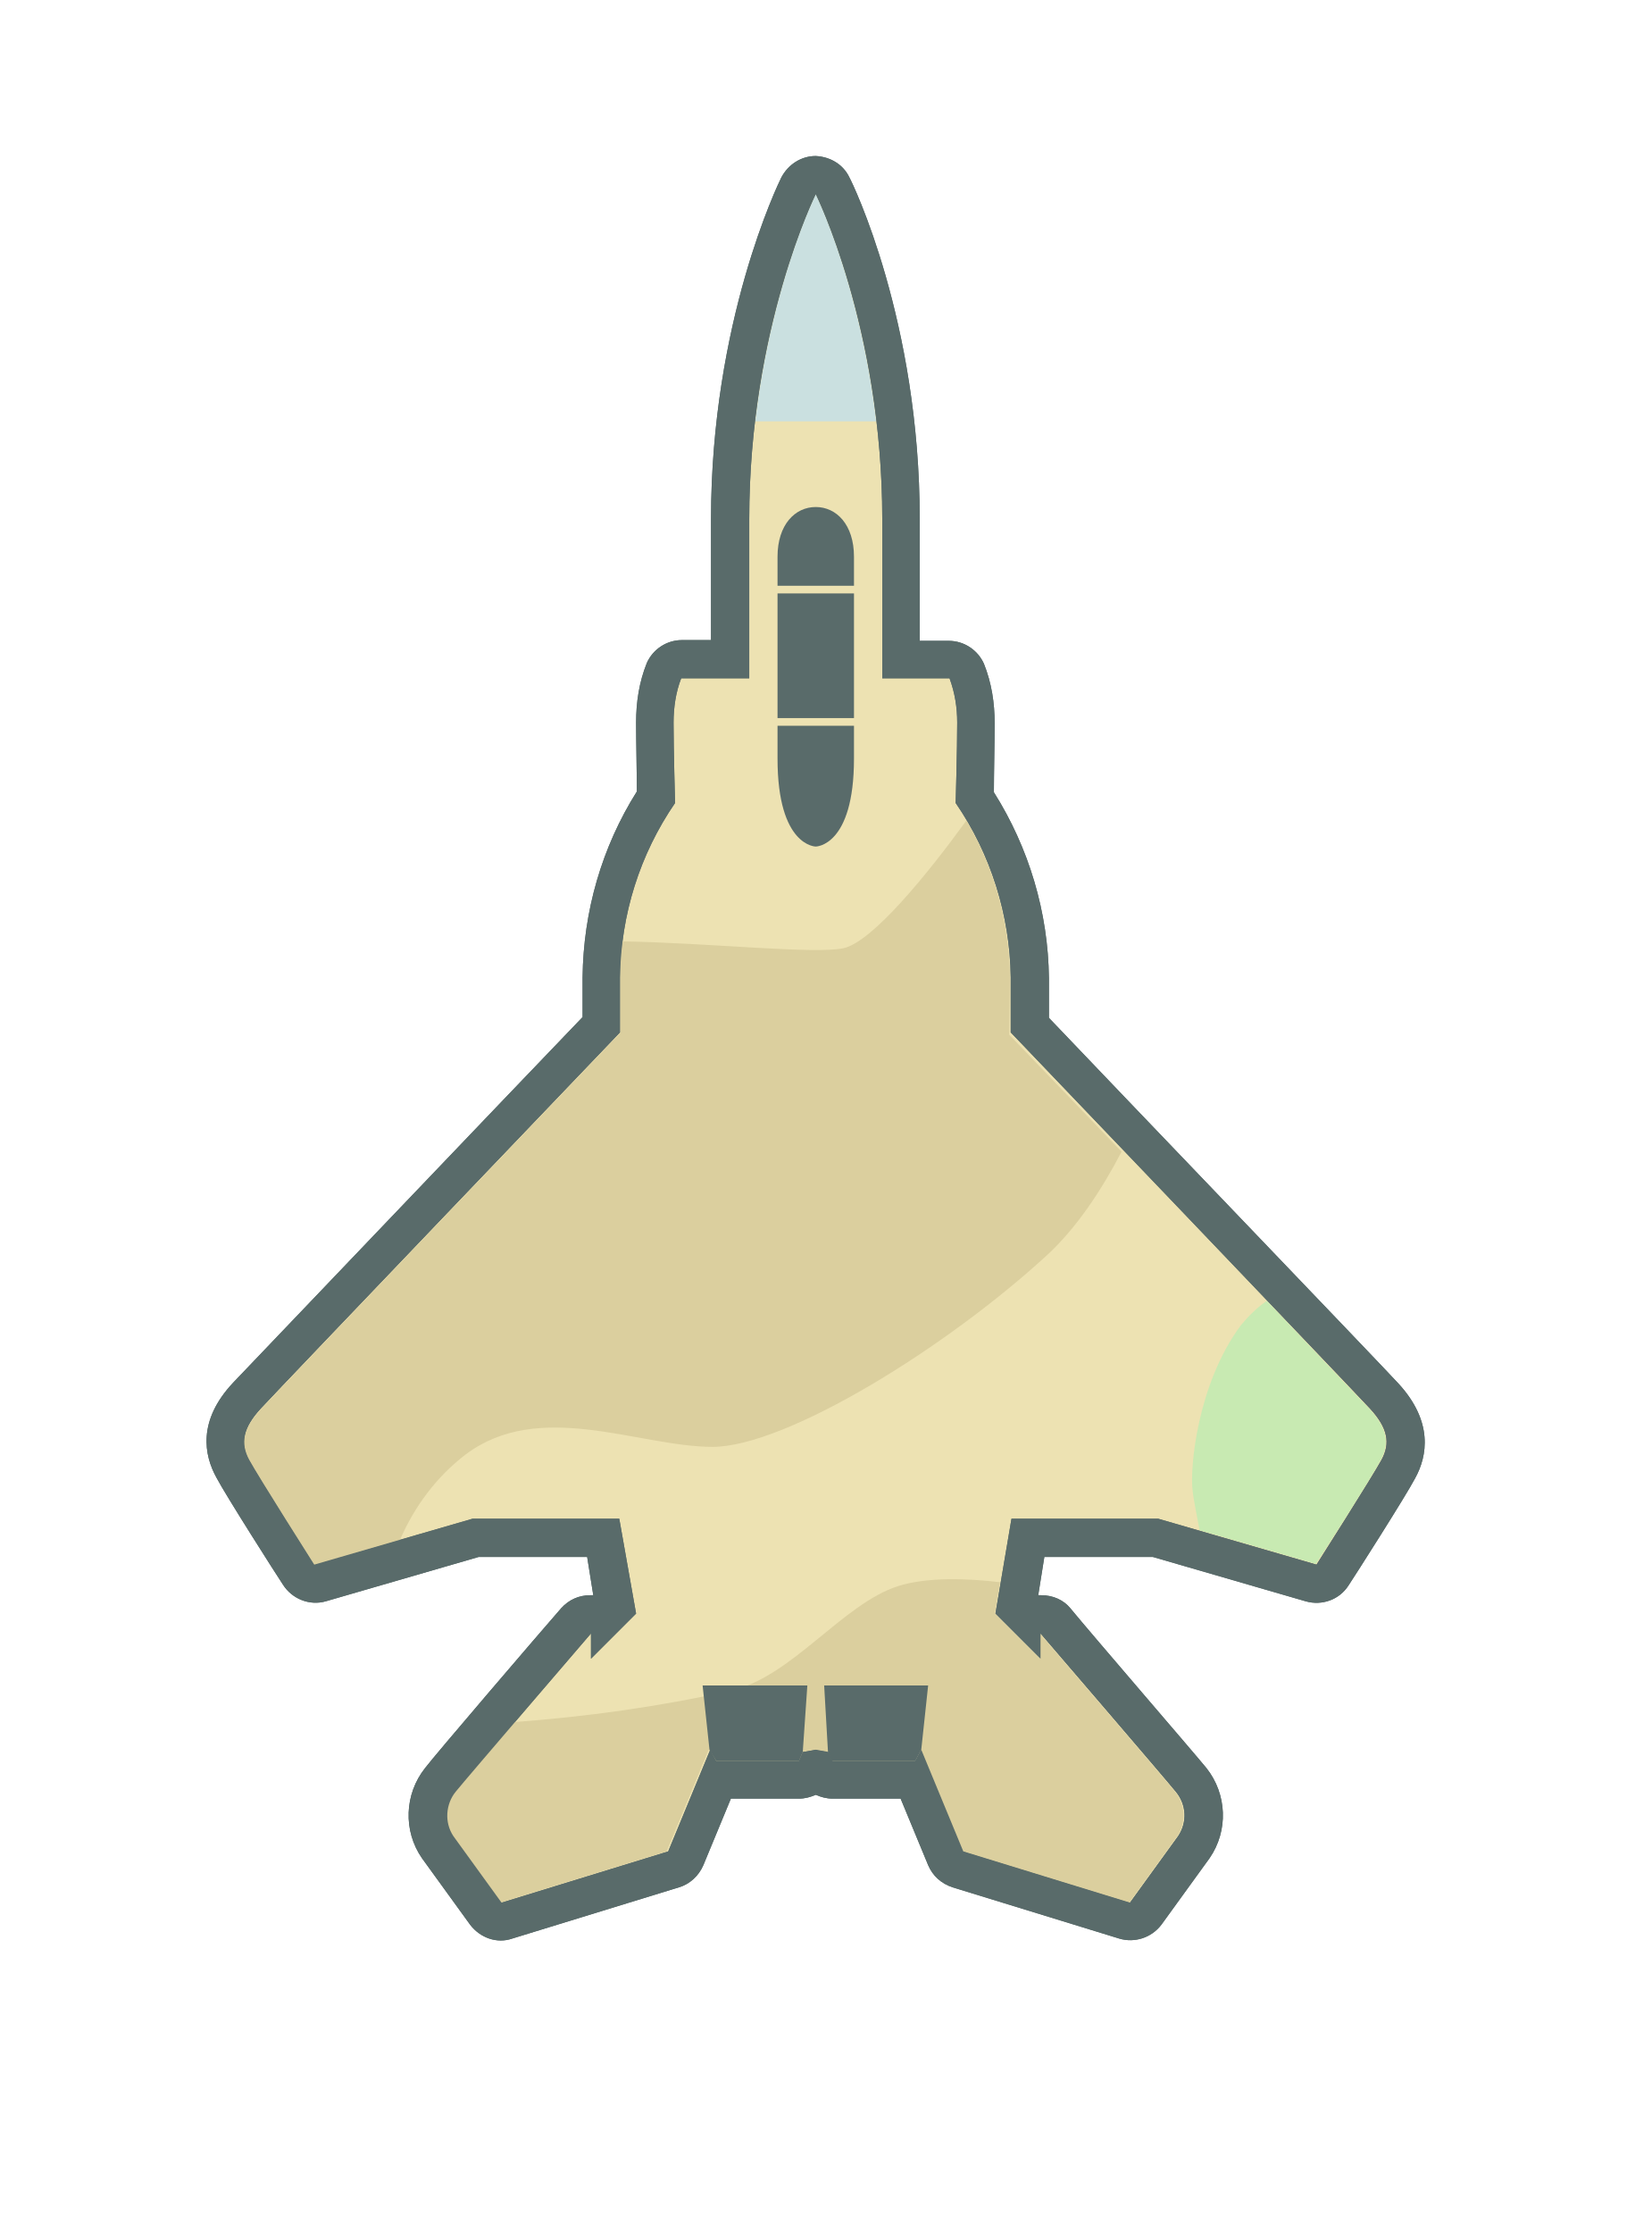
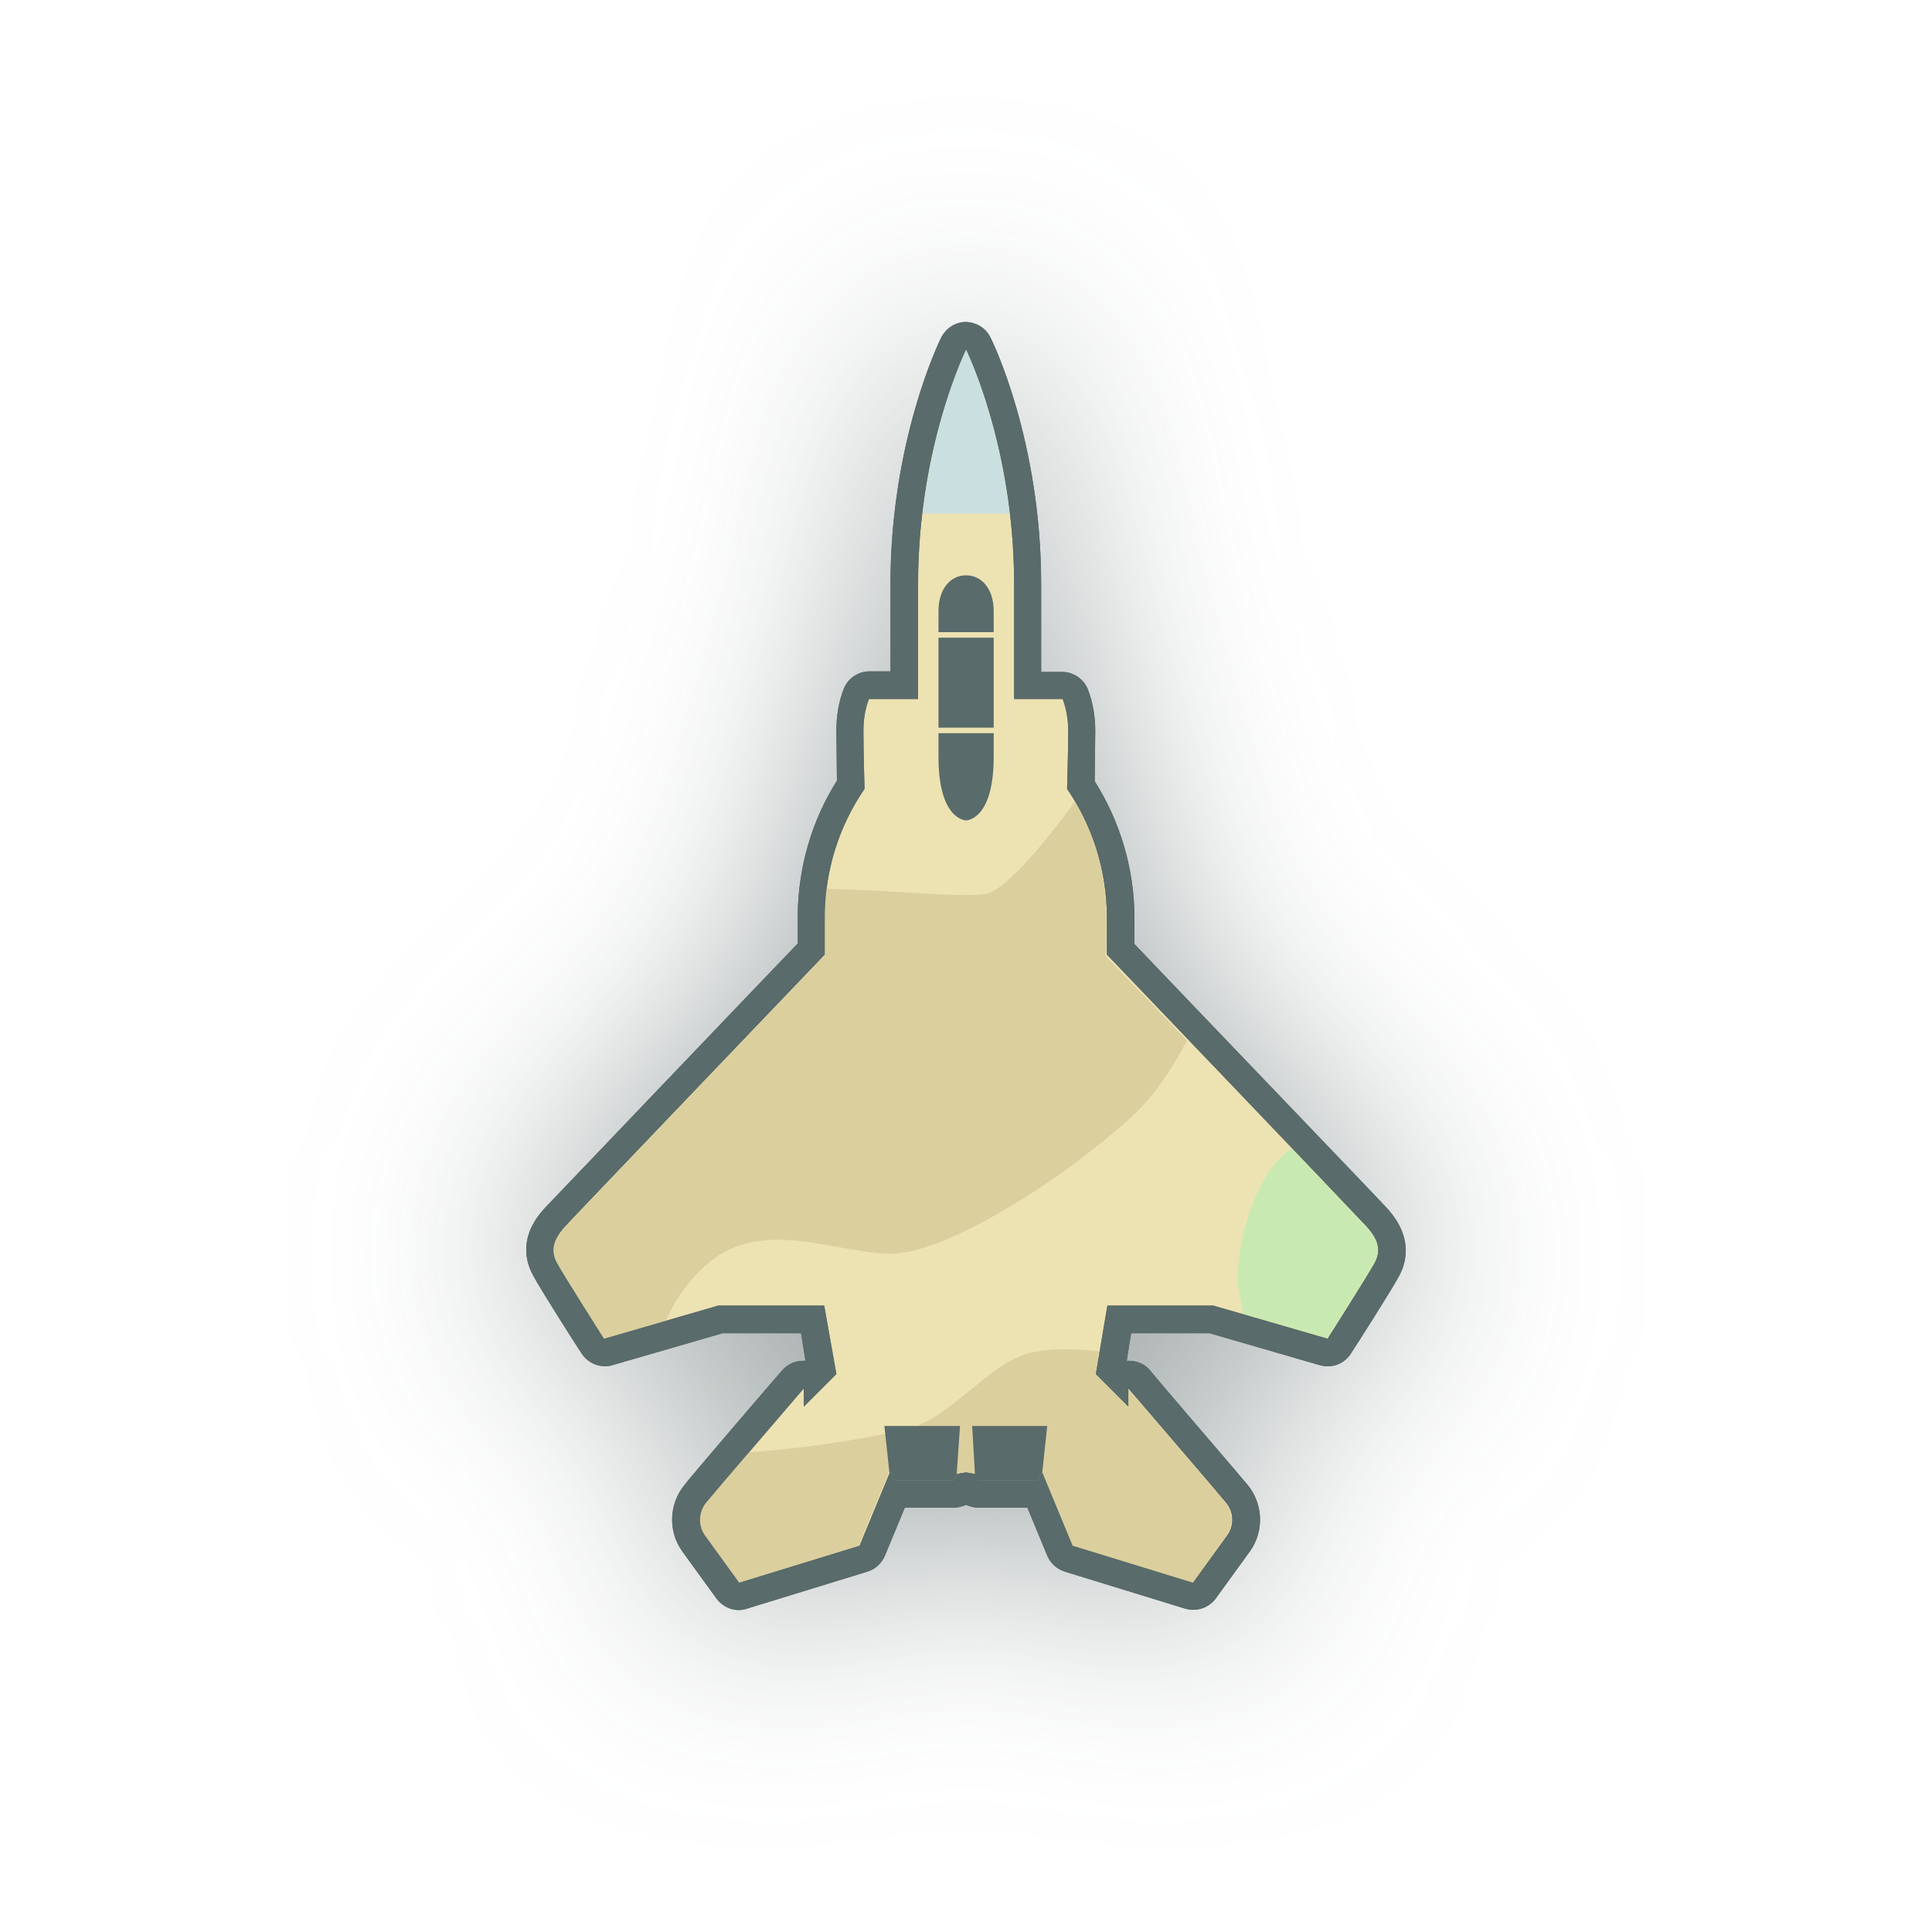
- <svg xmlns="http://www.w3.org/2000/svg" version="1.1" id="Layer_1" x="0px" y="0px" viewBox="0 0 216 292" style="enable-background:new 0 0 216 292;" xml:space="preserve">
-   <style type="text/css">
+ <svg xmlns="http://www.w3.org/2000/svg" version="1.1" id="Layer_1" x="0px" y="0px" viewBox="0 0 350 350" xml:space="preserve" width="350" height="350">
+   <defs id="defs35">
+     <filter style="color-interpolation-filters:sRGB" id="filter4213" x="-0.296" width="1.591" y="-0.202" height="1.404">
+       <feGaussianBlur stdDeviation="19.635" id="feGaussianBlur4215" />
+     </filter>
+   </defs>
+   <style type="text/css" id="style3">
	.st0{fill:#EDE2B2;}
	.st1{fill:#596B6A;}
	.st2{fill:#DBCF9E;}
	.st3{fill:#C8EAB2;}
	.st4{fill:#CAE0E0;}
</style>
-   <g id="Layer_2">
+   <g id="g4165" style="opacity:0.5;fill:#455453;fill-opacity:1;filter:url(#filter4213)" transform="translate(68.31642,37.92339)">
+     <g id="g4167" style="fill:#455453;fill-opacity:1">
+       <path id="path4169" d="m 147.8,251.3 c -0.2,0 -0.5,0 -0.7,-0.1 l -21.8,-6.7 c -0.7,-0.2 -1.3,-0.7 -1.6,-1.4 l -4.2,-10.3 -10.6,0 c -0.9,0 -1.7,-0.5 -2.2,-1.2 -0.4,0.8 -1.3,1.3 -2.2,1.2 l -10.6,0 -4.2,10.3 c -0.3,0.7 -0.9,1.2 -1.6,1.4 l -21.8,6.7 c -1,0.3 -2.1,-0.1 -2.8,-0.9 l -6.3,-8.7 c -1.8,-2.7 -1.7,-6.3 0.4,-8.8 1.2,-1.5 16,-18.8 17.8,-20.8 0.9,-1 2.5,-1.2 3.5,-0.3 0,0 0,0 0,0 l 1.6,-1.6 -1.5,-9.1 -16.8,0 -20.4,6 c -1.1,0.3 -2.2,-0.1 -2.8,-1.1 -0.3,-0.5 -7.4,-11.6 -8.6,-13.8 -1.7,-3.2 -1.1,-6.4 1.9,-9.6 2.2,-2.3 40.5,-42.3 46.3,-48.5 l 0,-6.2 c 0.1,-8.4 2.6,-16.6 7.1,-23.6 0,-2 -0.2,-6.9 -0.2,-9.7 0,-2.3 0.4,-4.6 1.2,-6.8 0.4,-0.9 1.3,-1.5 2.3,-1.5 l 6.3,0 0,-18.3 c 0,-25.3 8.6,-42.9 8.9,-43.6 0.6,-1.2 2.1,-1.7 3.4,-1.1 0.5,0.2 0.9,0.6 1.1,1.1 0.4,0.7 8.9,18.3 8.9,43.6 l 0,18.3 6.3,0 c 1,0 1.9,0.6 2.3,1.5 0.8,2.2 1.2,4.5 1.2,6.8 0,2.8 -0.1,7.8 -0.2,9.7 4.6,7 7.1,15.2 7.1,23.6 l 0,6.2 c 5.9,6.1 44.1,46.1 46.3,48.5 3,3.2 3.6,6.3 1.9,9.6 -1.2,2.2 -8.3,13.4 -8.6,13.8 -0.6,0.9 -1.7,1.4 -2.8,1.1 l -20.3,-5.9 -16.7,0 -1.5,9.1 1.6,1.6 c 1,-0.9 2.6,-0.8 3.5,0.2 0,0 0,0 0,0 1.7,2 16.6,19.3 17.8,20.8 2,2.6 2.2,6.1 0.4,8.8 l -6.3,8.7 c -0.2,0.6 -1,1 -1.8,1 z" class="st0" style="fill:#455453;fill-opacity:1" />
+       <path id="path4171" d="m 106.7,25.4 c 0,0 8.7,17.5 8.7,42.5 l 0,20.8 8.8,0 c 0.7,1.9 1,3.8 1,5.8 0,3.5 -0.2,10.5 -0.2,10.5 4.6,6.7 7.1,14.7 7.2,22.8 l 0,7.2 c 0,0 44.7,46.7 47,49.2 2.3,2.5 2.7,4.5 1.5,6.7 -1.2,2.2 -8.5,13.7 -8.5,13.7 l -20.7,-6 -19.2,0 -2.1,12.4 5.9,5.9 0,-3.3 c 0,0 16.5,19.2 17.7,20.7 1.4,1.7 1.5,4 0.3,5.8 l -6.3,8.7 -21.8,-6.7 -5.5,-13.3 -0.8,1.5 -10.8,0 -0.5,-1.2 -1.7,-0.3 -1.7,0.3 -0.5,1.2 -10.8,0 -0.8,-1.5 -5.5,13.3 -21.8,6.7 -6.3,-8.7 c -1.2,-1.8 -1,-4.2 0.3,-5.8 1.2,-1.5 17.7,-20.7 17.7,-20.7 l 0,3.3 5.9,-5.9 -2.2,-12.4 -19.2,0 -20.7,6 c 0,0 -7.3,-11.5 -8.5,-13.7 -1.2,-2.2 -0.8,-4.2 1.5,-6.7 2.3,-2.5 47,-49.2 47,-49.2 l 0,-7.2 c 0.1,-8.2 2.6,-16.1 7.2,-22.8 0,0 -0.2,-7 -0.2,-10.5 0,-2 0.3,-4 1,-5.8 l 8.9,0 0,-20.8 c 0,-25 8.7,-42.5 8.7,-42.5 m 0,-5 c -1.9,0 -3.6,1.1 -4.5,2.8 C 101.8,24 93,42.1 93,67.9 l 0,15.8 -3.8,0 c -2,0 -3.8,1.2 -4.6,3 -1,2.5 -1.4,5.1 -1.4,7.8 0,2.5 0.1,6.7 0.1,9 -4.6,7.3 -7,15.7 -7.1,24.3 l 0,5.2 c -7.7,8 -43.5,45.5 -45.7,47.8 -4.7,5 -3.8,9.5 -2.2,12.4 1.2,2.3 7.9,12.8 8.7,14 1.2,1.9 3.5,2.8 5.6,2.2 l 20,-5.8 14.2,0 0.8,5 -0.4,0 c -1.5,0 -2.8,0.6 -3.8,1.7 -2.8,3.2 -16.6,19.3 -17.8,20.9 -2.7,3.4 -2.9,8.2 -0.4,11.8 l 6.3,8.7 c 1.3,1.7 3.5,2.5 5.5,1.8 l 21.8,-6.7 c 1.4,-0.4 2.6,-1.5 3.2,-2.9 l 3.6,-8.7 8.9,0 c 0.8,0 1.5,-0.2 2.2,-0.5 0.7,0.3 1.4,0.5 2.2,0.5 l 8.9,0 3.6,8.7 c 0.6,1.4 1.7,2.4 3.2,2.9 l 21.8,6.7 c 2,0.6 4.2,-0.1 5.5,-1.8 l 6.3,-8.7 c 2.5,-3.6 2.3,-8.4 -0.4,-11.8 -1.2,-1.5 -15.1,-17.6 -17.8,-20.9 -0.9,-1.1 -2.3,-1.7 -3.8,-1.7 l -0.4,0 0.8,-5 14.2,0 20,5.8 c 2.1,0.6 4.4,-0.2 5.6,-2.1 0.8,-1.2 7.5,-11.7 8.7,-14 1.6,-2.9 2.4,-7.4 -2.2,-12.4 -2.1,-2.3 -38,-39.7 -45.7,-47.8 l 0,-5.2 c -0.1,-8.6 -2.6,-17 -7.2,-24.3 0,-2.3 0.1,-6.5 0.1,-9 0,-2.7 -0.4,-5.3 -1.4,-7.8 -0.8,-1.8 -2.6,-3 -4.6,-3 l -3.8,0 0,-15.9 c 0,-25.9 -8.8,-44 -9.2,-44.7 -0.8,-1.7 -2.5,-2.7 -4.4,-2.8 z" class="st1" style="fill:#455453;fill-opacity:1" />
+       <path id="path4173" d="m 132.1,127.9 c -0.1,-7.2 -2,-14.3 -5.7,-20.6 -5,6.9 -12.3,15.9 -16.1,16.7 -3.8,0.8 -17.4,-0.7 -28.9,-0.9 -0.2,1.6 -0.3,3.2 -0.3,4.8 l 0,7.2 c 0,0 -44.7,46.7 -47,49.2 -2.3,2.5 -2.7,4.5 -1.5,6.7 1.2,2.2 8.5,13.7 8.5,13.7 l 11.2,-3.3 c 1.9,-4.4 4.8,-8.3 8.6,-11.2 9.7,-7.3 22.7,-1 32.3,-1 9.6,0 30.7,-13 44,-25.3 3.6,-3.4 6.8,-8.1 9.5,-13.3 l -14.7,-15.3 0.1,-7.4 z" class="st2" style="fill:#455453;fill-opacity:1" />
+       <path id="path4175" d="m 180.6,190.9 c 1.2,-2.2 0.8,-4.2 -1.5,-6.7 -0.8,-0.8 -6.4,-6.7 -13.4,-14.1 -1.3,0.9 -2.4,2 -3.4,3.2 -5.7,7.7 -6.7,18.7 -6.3,21.7 0.1,1 0.5,2.9 0.9,5.1 l 15.2,4.4 c 0,0.1 7.4,-11.4 8.5,-13.6 z" class="st3" style="fill:#455453;fill-opacity:1" />
+       <path id="path4177" d="m 108.8,230.3 10.8,0 0.8,-1.5 5.5,13.3 21.8,6.7 6.3,-8.7 c 1.2,-1.8 1,-4.2 -0.3,-5.8 -1.2,-1.5 -17.7,-20.7 -17.7,-20.7 l 0,3.3 -5.9,-5.9 0.7,-4.1 c -4.2,-0.5 -9.5,-0.7 -13.3,0.5 -7.3,2.3 -14,12 -22,13.7 -9.4,2.1 -18.9,3.4 -28.4,4.1 -3.7,4.4 -7.2,8.4 -7.7,9.1 -1.4,1.7 -1.5,4 -0.3,5.8 l 6.3,8.7 21.8,-6.7 5.5,-13.3 0.8,1.5 10.8,0 0.5,-1.2 1.7,-0.3 1.7,0.3 0.6,1.2 z" class="st2" style="fill:#455453;fill-opacity:1" />
+       <polygon id="polygon4179" points="92.8,228.8 91.9,220.4 105.6,220.4 105,229.1 104.5,230.3 93.7,230.3 " class="st1" style="fill:#455453;fill-opacity:1" />
+       <polygon id="polygon4181" points="120.5,228.8 121.4,220.4 107.8,220.4 108.3,229.1 108.8,230.3 119.7,230.3 " class="st1" style="fill:#455453;fill-opacity:1" />
+       <path id="path4183" d="m 111.7,76.6 0,-3.8 c 0,-4.2 -2.3,-6.5 -5,-6.5 -2.7,0 -5,2.3 -5,6.5 l 0,3.8 10,0 z" class="st1" style="fill:#455453;fill-opacity:1" />
+       <path id="path4185" d="m 101.7,94.9 0,4.3 c 0,11.5 5,11.5 5,11.5 0,0 5,0 5,-11.5 l 0,-4.3 -10,0 z" class="st1" style="fill:#455453;fill-opacity:1" />
+       <path id="path4187" d="m 111.7,93.9 0,-16.3 -10,0 0,16.3 10,0 z" class="st1" style="fill:#455453;fill-opacity:1" />
+       <path id="path4189" d="m 114.6,55.1 c -2.1,-17.9 -7.9,-29.7 -7.9,-29.7 0,0 -5.8,11.7 -7.9,29.7 l 15.8,0 z" class="st4" style="fill:#455453;fill-opacity:1" />
+       <path id="path4191" d="m 106.7,25.4 c 0,0 8.7,17.5 8.7,42.5 l 0,20.8 8.8,0 c 0.7,1.9 1,3.8 1,5.8 0,3.5 -0.2,10.5 -0.2,10.5 4.6,6.7 7.1,14.7 7.2,22.8 l 0,7.2 c 0,0 44.7,46.7 47,49.2 2.3,2.5 2.7,4.5 1.5,6.7 -1.2,2.2 -8.5,13.7 -8.5,13.7 l -20.7,-6 -19.2,0 -2.1,12.4 5.9,5.9 0,-3.3 c 0,0 16.5,19.2 17.7,20.7 1.4,1.7 1.5,4 0.3,5.8 l -6.3,8.7 -21.8,-6.7 -5.5,-13.3 -0.8,1.5 -10.8,0 -0.5,-1.2 -1.7,-0.3 -1.7,0.3 -0.5,1.2 -10.8,0 -0.8,-1.5 -5.5,13.3 -21.8,6.7 -6.3,-8.7 c -1.2,-1.8 -1,-4.2 0.3,-5.8 1.2,-1.5 17.7,-20.7 17.7,-20.7 l 0,3.3 5.9,-5.9 -2.2,-12.4 -19.2,0 -20.7,6 c 0,0 -7.3,-11.5 -8.5,-13.7 -1.2,-2.2 -0.8,-4.2 1.5,-6.7 2.3,-2.5 47,-49.2 47,-49.2 l 0,-7.2 c 0.1,-8.2 2.6,-16.1 7.2,-22.8 0,0 -0.2,-7 -0.2,-10.5 0,-2 0.3,-4 1,-5.8 l 8.9,0 0,-20.8 c 0,-25 8.7,-42.5 8.7,-42.5 m 0,-5 c -1.9,0 -3.6,1.1 -4.5,2.8 C 101.8,24 93,42.1 93,67.9 l 0,15.8 -3.8,0 c -2,0 -3.8,1.2 -4.6,3 -1,2.5 -1.4,5.1 -1.4,7.8 0,2.5 0.1,6.7 0.1,9 -4.6,7.3 -7,15.7 -7.1,24.3 l 0,5.2 c -7.7,8 -43.5,45.5 -45.7,47.8 -4.7,5 -3.8,9.5 -2.2,12.4 1.2,2.3 7.9,12.8 8.7,14 1.2,1.9 3.5,2.8 5.6,2.2 l 20,-5.8 14.2,0 0.8,5 -0.4,0 c -1.5,0 -2.8,0.6 -3.8,1.7 -2.8,3.2 -16.6,19.3 -17.8,20.9 -2.7,3.4 -2.9,8.2 -0.4,11.8 l 6.3,8.7 c 1.3,1.7 3.5,2.5 5.5,1.8 l 21.8,-6.7 c 1.4,-0.4 2.6,-1.5 3.2,-2.9 l 3.6,-8.7 8.9,0 c 0.8,0 1.5,-0.2 2.2,-0.5 0.7,0.3 1.4,0.5 2.2,0.5 l 8.9,0 3.6,8.7 c 0.6,1.4 1.7,2.4 3.2,2.9 l 21.8,6.7 c 2,0.6 4.2,-0.1 5.5,-1.8 l 6.3,-8.7 c 2.5,-3.6 2.3,-8.4 -0.4,-11.8 -1.2,-1.5 -15.1,-17.6 -17.8,-20.9 -0.9,-1.1 -2.3,-1.7 -3.8,-1.7 l -0.4,0 0.8,-5 14.2,0 20,5.8 c 2.1,0.6 4.4,-0.2 5.6,-2.1 0.8,-1.2 7.5,-11.7 8.7,-14 1.6,-2.9 2.4,-7.4 -2.2,-12.4 -2.1,-2.3 -38,-39.7 -45.7,-47.8 l 0,-5.2 c -0.1,-8.6 -2.6,-17 -7.2,-24.3 0,-2.3 0.1,-6.5 0.1,-9 0,-2.7 -0.4,-5.3 -1.4,-7.8 -0.8,-1.8 -2.6,-3 -4.6,-3 l -3.8,0 0,-15.9 c 0,-25.9 -8.8,-44 -9.2,-44.7 -0.8,-1.7 -2.5,-2.7 -4.4,-2.8 z" class="st1" style="fill:#455453;fill-opacity:1" />
+     </g>
+   </g>
+   <g id="Layer_2" transform="translate(68.31642,37.92339)">
    <g id="Layer_24">
-       <path class="st0" d="M147.8,251.3c-0.2,0-0.5,0-0.7-0.1l-21.8-6.7c-0.7-0.2-1.3-0.7-1.6-1.4l-4.2-10.3h-10.6    c-0.9,0-1.7-0.5-2.2-1.2c-0.4,0.8-1.3,1.3-2.2,1.2H93.9l-4.2,10.3c-0.3,0.7-0.9,1.2-1.6,1.4l-21.8,6.7c-1,0.3-2.1-0.1-2.8-0.9    l-6.3-8.7c-1.8-2.7-1.7-6.3,0.4-8.8c1.2-1.5,16-18.8,17.8-20.8c0.9-1,2.5-1.2,3.5-0.3c0,0,0,0,0,0l1.6-1.6l-1.5-9.1H62.2L41.8,207    c-1.1,0.3-2.2-0.1-2.8-1.1c-0.3-0.5-7.4-11.6-8.6-13.8c-1.7-3.2-1.1-6.4,1.9-9.6c2.2-2.3,40.5-42.3,46.3-48.5v-6.2    c0.1-8.4,2.6-16.6,7.1-23.6c0-2-0.2-6.9-0.2-9.7c0-2.3,0.4-4.6,1.2-6.8c0.4-0.9,1.3-1.5,2.3-1.5h6.3V67.9    c0-25.3,8.6-42.9,8.9-43.6c0.6-1.2,2.1-1.7,3.4-1.1c0.5,0.2,0.9,0.6,1.1,1.1c0.4,0.7,8.9,18.3,8.9,43.6v18.3h6.3    c1,0,1.9,0.6,2.3,1.5c0.8,2.2,1.2,4.5,1.2,6.8c0,2.8-0.1,7.8-0.2,9.7c4.6,7,7.1,15.2,7.1,23.6v6.2c5.9,6.1,44.1,46.1,46.3,48.5    c3,3.2,3.6,6.3,1.9,9.6c-1.2,2.2-8.3,13.4-8.6,13.8c-0.6,0.9-1.7,1.4-2.8,1.1l-20.3-5.9h-16.7l-1.5,9.1l1.6,1.6    c1-0.9,2.6-0.8,3.5,0.2c0,0,0,0,0,0c1.7,2,16.6,19.3,17.8,20.8c2,2.6,2.2,6.1,0.4,8.8l-6.3,8.7    C149.4,250.9,148.6,251.3,147.8,251.3z" />
-       <path class="st1" d="M106.7,25.4c0,0,8.7,17.5,8.7,42.5v20.8h8.8c0.7,1.9,1,3.8,1,5.8c0,3.5-0.2,10.5-0.2,10.5    c4.6,6.7,7.1,14.7,7.2,22.8v7.2c0,0,44.7,46.7,47,49.2s2.7,4.5,1.5,6.7s-8.5,13.7-8.5,13.7l-20.7-6h-19.2l-2.1,12.4l5.9,5.9v-3.3    c0,0,16.5,19.2,17.7,20.7c1.4,1.7,1.5,4,0.3,5.8l-6.3,8.7l-21.8-6.7l-5.5-13.3l-0.8,1.5h-10.8l-0.5-1.2l-1.7-0.3l-1.7,0.3    l-0.5,1.2H93.7l-0.8-1.5l-5.5,13.3l-21.8,6.7l-6.3-8.7c-1.2-1.8-1-4.2,0.3-5.8c1.2-1.5,17.7-20.7,17.7-20.7v3.3l5.9-5.9L81,198.6    H61.8l-20.7,6c0,0-7.3-11.5-8.5-13.7c-1.2-2.2-0.8-4.2,1.5-6.7c2.3-2.5,47-49.2,47-49.2v-7.2c0.1-8.2,2.6-16.1,7.2-22.8    c0,0-0.2-7-0.2-10.5c0-2,0.3-4,1-5.8H98V67.9C98,42.9,106.7,25.4,106.7,25.4 M106.7,20.4c-1.9,0-3.6,1.1-4.5,2.8    C101.8,24,93,42.1,93,67.9v15.8h-3.8c-2,0-3.8,1.2-4.6,3c-1,2.5-1.4,5.1-1.4,7.8c0,2.5,0.1,6.7,0.1,9c-4.6,7.3-7,15.7-7.1,24.3    v5.2c-7.7,8-43.5,45.5-45.7,47.8c-4.7,5-3.8,9.5-2.2,12.4c1.2,2.3,7.9,12.8,8.7,14c1.2,1.9,3.5,2.8,5.6,2.2l20-5.8h14.2l0.8,5    h-0.4c-1.5,0-2.8,0.6-3.8,1.7c-2.8,3.2-16.6,19.3-17.8,20.9c-2.7,3.4-2.9,8.2-0.4,11.8l6.3,8.7c1.3,1.7,3.5,2.5,5.5,1.8l21.8-6.7    c1.4-0.4,2.6-1.5,3.2-2.9l3.6-8.7h8.9c0.8,0,1.5-0.2,2.2-0.5c0.7,0.3,1.4,0.5,2.2,0.5h8.9l3.6,8.7c0.6,1.4,1.7,2.4,3.2,2.9    l21.8,6.7c2,0.6,4.2-0.1,5.5-1.8l6.3-8.7c2.5-3.6,2.3-8.4-0.4-11.8c-1.2-1.5-15.1-17.6-17.8-20.9c-0.9-1.1-2.3-1.7-3.8-1.7h-0.4    l0.8-5h14.2l20,5.8c2.1,0.6,4.4-0.2,5.6-2.1c0.8-1.2,7.5-11.7,8.7-14c1.6-2.9,2.4-7.4-2.2-12.4c-2.1-2.3-38-39.7-45.7-47.8v-5.2    c-0.1-8.6-2.6-17-7.2-24.3c0-2.3,0.1-6.5,0.1-9c0-2.7-0.4-5.3-1.4-7.8c-0.8-1.8-2.6-3-4.6-3h-3.8V67.9c0-25.9-8.8-44-9.2-44.7    C110.3,21.5,108.6,20.5,106.7,20.4z" />
-       <path class="st2" d="M132.1,127.9c-0.1-7.2-2-14.3-5.7-20.6c-5,6.9-12.3,15.9-16.1,16.7s-17.4-0.7-28.9-0.9    c-0.2,1.6-0.3,3.2-0.3,4.8v7.2c0,0-44.7,46.7-47,49.2s-2.7,4.5-1.5,6.7c1.2,2.2,8.5,13.7,8.5,13.7l11.2-3.3    c1.9-4.4,4.8-8.3,8.6-11.2c9.7-7.3,22.7-1,32.3-1s30.7-13,44-25.3c3.6-3.4,6.8-8.1,9.5-13.3l-14.7-15.3L132.1,127.9z" />
-       <path class="st3" d="M180.6,190.9c1.2-2.2,0.8-4.2-1.5-6.7c-0.8-0.8-6.4-6.7-13.4-14.1c-1.3,0.9-2.4,2-3.4,3.2    c-5.7,7.7-6.7,18.7-6.3,21.7c0.1,1,0.5,2.9,0.9,5.1l15.2,4.4C172.1,204.6,179.5,193.1,180.6,190.9z" />
-       <path class="st2" d="M108.8,230.3h10.8l0.8-1.5l5.5,13.3l21.8,6.7l6.3-8.7c1.2-1.8,1-4.2-0.3-5.8c-1.2-1.5-17.7-20.7-17.7-20.7    v3.3l-5.9-5.9l0.7-4.1c-4.2-0.5-9.5-0.7-13.3,0.5c-7.3,2.3-14,12-22,13.7c-9.4,2.1-18.9,3.4-28.4,4.1c-3.7,4.4-7.2,8.4-7.7,9.1    c-1.4,1.7-1.5,4-0.3,5.8l6.3,8.7l21.8-6.7l5.5-13.3l0.8,1.5h10.8l0.5-1.2l1.7-0.3l1.7,0.3L108.8,230.3z" />
-       <polygon class="st1" points="105,229.1 104.5,230.3 93.7,230.3 92.8,228.8 91.9,220.4 105.6,220.4   " />
-       <polygon class="st1" points="108.3,229.1 108.8,230.3 119.7,230.3 120.5,228.8 121.4,220.4 107.8,220.4   " />
-       <path class="st1" d="M111.7,76.6v-3.8c0-4.2-2.3-6.5-5-6.5s-5,2.3-5,6.5v3.8L111.7,76.6z" />
-       <path class="st1" d="M101.7,94.9v4.3c0,11.5,5,11.5,5,11.5s5,0,5-11.5v-4.3H101.7z" />
-       <path class="st1" d="M111.7,93.9V77.6h-10v16.3H111.7z" />
-       <path class="st4" d="M114.6,55.1c-2.1-17.9-7.9-29.7-7.9-29.7s-5.8,11.7-7.9,29.7H114.6z" />
-       <path class="st1" d="M106.7,25.4c0,0,8.7,17.5,8.7,42.5v20.8h8.8c0.7,1.9,1,3.8,1,5.8c0,3.5-0.2,10.5-0.2,10.5    c4.6,6.7,7.1,14.7,7.2,22.8v7.2c0,0,44.7,46.7,47,49.2s2.7,4.5,1.5,6.7s-8.5,13.7-8.5,13.7l-20.7-6h-19.2l-2.1,12.4l5.9,5.9v-3.3    c0,0,16.5,19.2,17.7,20.7c1.4,1.7,1.5,4,0.3,5.8l-6.3,8.7l-21.8-6.7l-5.5-13.3l-0.8,1.5h-10.8l-0.5-1.2l-1.7-0.3l-1.7,0.3    l-0.5,1.2H93.7l-0.8-1.5l-5.5,13.3l-21.8,6.7l-6.3-8.7c-1.2-1.8-1-4.2,0.3-5.8c1.2-1.5,17.7-20.7,17.7-20.7v3.3l5.9-5.9L81,198.6    H61.8l-20.7,6c0,0-7.3-11.5-8.5-13.7c-1.2-2.2-0.8-4.2,1.5-6.7c2.3-2.5,47-49.2,47-49.2v-7.2c0.1-8.2,2.6-16.1,7.2-22.8    c0,0-0.2-7-0.2-10.5c0-2,0.3-4,1-5.8H98V67.9C98,42.9,106.7,25.4,106.7,25.4 M106.7,20.4c-1.9,0-3.6,1.1-4.5,2.8    C101.8,24,93,42.1,93,67.9v15.8h-3.8c-2,0-3.8,1.2-4.6,3c-1,2.5-1.4,5.1-1.4,7.8c0,2.5,0.1,6.7,0.1,9c-4.6,7.3-7,15.7-7.1,24.3    v5.2c-7.7,8-43.5,45.5-45.7,47.8c-4.7,5-3.8,9.5-2.2,12.4c1.2,2.3,7.9,12.8,8.7,14c1.2,1.9,3.5,2.8,5.6,2.2l20-5.8h14.2l0.8,5    h-0.4c-1.5,0-2.8,0.6-3.8,1.7c-2.8,3.2-16.6,19.3-17.8,20.9c-2.7,3.4-2.9,8.2-0.4,11.8l6.3,8.7c1.3,1.7,3.5,2.5,5.5,1.8l21.8-6.7    c1.4-0.4,2.6-1.5,3.2-2.9l3.6-8.7h8.9c0.8,0,1.5-0.2,2.2-0.5c0.7,0.3,1.4,0.5,2.2,0.5h8.9l3.6,8.7c0.6,1.4,1.7,2.4,3.2,2.9    l21.8,6.7c2,0.6,4.2-0.1,5.5-1.8l6.3-8.7c2.5-3.6,2.3-8.4-0.4-11.8c-1.2-1.5-15.1-17.6-17.8-20.9c-0.9-1.1-2.3-1.7-3.8-1.7h-0.4    l0.8-5h14.2l20,5.8c2.1,0.6,4.4-0.2,5.6-2.1c0.8-1.2,7.5-11.7,8.7-14c1.6-2.9,2.4-7.4-2.2-12.4c-2.1-2.3-38-39.7-45.7-47.8v-5.2    c-0.1-8.6-2.6-17-7.2-24.3c0-2.3,0.1-6.5,0.1-9c0-2.7-0.4-5.3-1.4-7.8c-0.8-1.8-2.6-3-4.6-3h-3.8V67.9c0-25.9-8.8-44-9.2-44.7    C110.3,21.5,108.6,20.5,106.7,20.4z" />
+       <path class="st0" d="m 147.8,251.3 c -0.2,0 -0.5,0 -0.7,-0.1 l -21.8,-6.7 c -0.7,-0.2 -1.3,-0.7 -1.6,-1.4 l -4.2,-10.3 -10.6,0 c -0.9,0 -1.7,-0.5 -2.2,-1.2 -0.4,0.8 -1.3,1.3 -2.2,1.2 l -10.6,0 -4.2,10.3 c -0.3,0.7 -0.9,1.2 -1.6,1.4 l -21.8,6.7 c -1,0.3 -2.1,-0.1 -2.8,-0.9 l -6.3,-8.7 c -1.8,-2.7 -1.7,-6.3 0.4,-8.8 1.2,-1.5 16,-18.8 17.8,-20.8 0.9,-1 2.5,-1.2 3.5,-0.3 0,0 0,0 0,0 l 1.6,-1.6 -1.5,-9.1 -16.8,0 -20.4,6 c -1.1,0.3 -2.2,-0.1 -2.8,-1.1 -0.3,-0.5 -7.4,-11.6 -8.6,-13.8 -1.7,-3.2 -1.1,-6.4 1.9,-9.6 2.2,-2.3 40.5,-42.3 46.3,-48.5 l 0,-6.2 c 0.1,-8.4 2.6,-16.6 7.1,-23.6 0,-2 -0.2,-6.9 -0.2,-9.7 0,-2.3 0.4,-4.6 1.2,-6.8 0.4,-0.9 1.3,-1.5 2.3,-1.5 l 6.3,0 0,-18.3 c 0,-25.3 8.6,-42.9 8.9,-43.6 0.6,-1.2 2.1,-1.7 3.4,-1.1 0.5,0.2 0.9,0.6 1.1,1.1 0.4,0.7 8.9,18.3 8.9,43.6 l 0,18.3 6.3,0 c 1,0 1.9,0.6 2.3,1.5 0.8,2.2 1.2,4.5 1.2,6.8 0,2.8 -0.1,7.8 -0.2,9.7 4.6,7 7.1,15.2 7.1,23.6 l 0,6.2 c 5.9,6.1 44.1,46.1 46.3,48.5 3,3.2 3.6,6.3 1.9,9.6 -1.2,2.2 -8.3,13.4 -8.6,13.8 -0.6,0.9 -1.7,1.4 -2.8,1.1 l -20.3,-5.9 -16.7,0 -1.5,9.1 1.6,1.6 c 1,-0.9 2.6,-0.8 3.5,0.2 0,0 0,0 0,0 1.7,2 16.6,19.3 17.8,20.8 2,2.6 2.2,6.1 0.4,8.8 l -6.3,8.7 c -0.2,0.6 -1,1 -1.8,1 z" id="path9" style="fill:#ede2b2" />
+       <path class="st1" d="m 106.7,25.4 c 0,0 8.7,17.5 8.7,42.5 l 0,20.8 8.8,0 c 0.7,1.9 1,3.8 1,5.8 0,3.5 -0.2,10.5 -0.2,10.5 4.6,6.7 7.1,14.7 7.2,22.8 l 0,7.2 c 0,0 44.7,46.7 47,49.2 2.3,2.5 2.7,4.5 1.5,6.7 -1.2,2.2 -8.5,13.7 -8.5,13.7 l -20.7,-6 -19.2,0 -2.1,12.4 5.9,5.9 0,-3.3 c 0,0 16.5,19.2 17.7,20.7 1.4,1.7 1.5,4 0.3,5.8 l -6.3,8.7 -21.8,-6.7 -5.5,-13.3 -0.8,1.5 -10.8,0 -0.5,-1.2 -1.7,-0.3 -1.7,0.3 -0.5,1.2 -10.8,0 -0.8,-1.5 -5.5,13.3 -21.8,6.7 -6.3,-8.7 c -1.2,-1.8 -1,-4.2 0.3,-5.8 1.2,-1.5 17.7,-20.7 17.7,-20.7 l 0,3.3 5.9,-5.9 -2.2,-12.4 -19.2,0 -20.7,6 c 0,0 -7.3,-11.5 -8.5,-13.7 -1.2,-2.2 -0.8,-4.2 1.5,-6.7 2.3,-2.5 47,-49.2 47,-49.2 l 0,-7.2 c 0.1,-8.2 2.6,-16.1 7.2,-22.8 0,0 -0.2,-7 -0.2,-10.5 0,-2 0.3,-4 1,-5.8 l 8.9,0 0,-20.8 c 0,-25 8.7,-42.5 8.7,-42.5 m 0,-5 c -1.9,0 -3.6,1.1 -4.5,2.8 C 101.8,24 93,42.1 93,67.9 l 0,15.8 -3.8,0 c -2,0 -3.8,1.2 -4.6,3 -1,2.5 -1.4,5.1 -1.4,7.8 0,2.5 0.1,6.7 0.1,9 -4.6,7.3 -7,15.7 -7.1,24.3 l 0,5.2 c -7.7,8 -43.5,45.5 -45.7,47.8 -4.7,5 -3.8,9.5 -2.2,12.4 1.2,2.3 7.9,12.8 8.7,14 1.2,1.9 3.5,2.8 5.6,2.2 l 20,-5.8 14.2,0 0.8,5 -0.4,0 c -1.5,0 -2.8,0.6 -3.8,1.7 -2.8,3.2 -16.6,19.3 -17.8,20.9 -2.7,3.4 -2.9,8.2 -0.4,11.8 l 6.3,8.7 c 1.3,1.7 3.5,2.5 5.5,1.8 l 21.8,-6.7 c 1.4,-0.4 2.6,-1.5 3.2,-2.9 l 3.6,-8.7 8.9,0 c 0.8,0 1.5,-0.2 2.2,-0.5 0.7,0.3 1.4,0.5 2.2,0.5 l 8.9,0 3.6,8.7 c 0.6,1.4 1.7,2.4 3.2,2.9 l 21.8,6.7 c 2,0.6 4.2,-0.1 5.5,-1.8 l 6.3,-8.7 c 2.5,-3.6 2.3,-8.4 -0.4,-11.8 -1.2,-1.5 -15.1,-17.6 -17.8,-20.9 -0.9,-1.1 -2.3,-1.7 -3.8,-1.7 l -0.4,0 0.8,-5 14.2,0 20,5.8 c 2.1,0.6 4.4,-0.2 5.6,-2.1 0.8,-1.2 7.5,-11.7 8.7,-14 1.6,-2.9 2.4,-7.4 -2.2,-12.4 -2.1,-2.3 -38,-39.7 -45.7,-47.8 l 0,-5.2 c -0.1,-8.6 -2.6,-17 -7.2,-24.3 0,-2.3 0.1,-6.5 0.1,-9 0,-2.7 -0.4,-5.3 -1.4,-7.8 -0.8,-1.8 -2.6,-3 -4.6,-3 l -3.8,0 0,-15.9 c 0,-25.9 -8.8,-44 -9.2,-44.7 -0.8,-1.7 -2.5,-2.7 -4.4,-2.8 z" id="path11" style="fill:#596b6a" />
+       <path class="st2" d="m 132.1,127.9 c -0.1,-7.2 -2,-14.3 -5.7,-20.6 -5,6.9 -12.3,15.9 -16.1,16.7 -3.8,0.8 -17.4,-0.7 -28.9,-0.9 -0.2,1.6 -0.3,3.2 -0.3,4.8 l 0,7.2 c 0,0 -44.7,46.7 -47,49.2 -2.3,2.5 -2.7,4.5 -1.5,6.7 1.2,2.2 8.5,13.7 8.5,13.7 l 11.2,-3.3 c 1.9,-4.4 4.8,-8.3 8.6,-11.2 9.7,-7.3 22.7,-1 32.3,-1 9.6,0 30.7,-13 44,-25.3 3.6,-3.4 6.8,-8.1 9.5,-13.3 l -14.7,-15.3 0.1,-7.4 z" id="path13" style="fill:#dbcf9e" />
+       <path class="st3" d="m 180.6,190.9 c 1.2,-2.2 0.8,-4.2 -1.5,-6.7 -0.8,-0.8 -6.4,-6.7 -13.4,-14.1 -1.3,0.9 -2.4,2 -3.4,3.2 -5.7,7.7 -6.7,18.7 -6.3,21.7 0.1,1 0.5,2.9 0.9,5.1 l 15.2,4.4 c 0,0.1 7.4,-11.4 8.5,-13.6 z" id="path15" style="fill:#c8eab2" />
+       <path class="st2" d="m 108.8,230.3 10.8,0 0.8,-1.5 5.5,13.3 21.8,6.7 6.3,-8.7 c 1.2,-1.8 1,-4.2 -0.3,-5.8 -1.2,-1.5 -17.7,-20.7 -17.7,-20.7 l 0,3.3 -5.9,-5.9 0.7,-4.1 c -4.2,-0.5 -9.5,-0.7 -13.3,0.5 -7.3,2.3 -14,12 -22,13.7 -9.4,2.1 -18.9,3.4 -28.4,4.1 -3.7,4.4 -7.2,8.4 -7.7,9.1 -1.4,1.7 -1.5,4 -0.3,5.8 l 6.3,8.7 21.8,-6.7 5.5,-13.3 0.8,1.5 10.8,0 0.5,-1.2 1.7,-0.3 1.7,0.3 0.6,1.2 z" id="path17" style="fill:#dbcf9e" />
+       <polygon class="st1" points="92.8,228.8 91.9,220.4 105.6,220.4 105,229.1 104.5,230.3 93.7,230.3 " id="polygon19" style="fill:#596b6a" />
+       <polygon class="st1" points="120.5,228.8 121.4,220.4 107.8,220.4 108.3,229.1 108.8,230.3 119.7,230.3 " id="polygon21" style="fill:#596b6a" />
+       <path class="st1" d="m 111.7,76.6 0,-3.8 c 0,-4.2 -2.3,-6.5 -5,-6.5 -2.7,0 -5,2.3 -5,6.5 l 0,3.8 10,0 z" id="path23" style="fill:#596b6a" />
+       <path class="st1" d="m 101.7,94.9 0,4.3 c 0,11.5 5,11.5 5,11.5 0,0 5,0 5,-11.5 l 0,-4.3 -10,0 z" id="path25" style="fill:#596b6a" />
+       <path class="st1" d="m 111.7,93.9 0,-16.3 -10,0 0,16.3 10,0 z" id="path27" style="fill:#596b6a" />
+       <path class="st4" d="m 114.6,55.1 c -2.1,-17.9 -7.9,-29.7 -7.9,-29.7 0,0 -5.8,11.7 -7.9,29.7 l 15.8,0 z" id="path29" style="fill:#cae0e0" />
+       <path class="st1" d="m 106.7,25.4 c 0,0 8.7,17.5 8.7,42.5 l 0,20.8 8.8,0 c 0.7,1.9 1,3.8 1,5.8 0,3.5 -0.2,10.5 -0.2,10.5 4.6,6.7 7.1,14.7 7.2,22.8 l 0,7.2 c 0,0 44.7,46.7 47,49.2 2.3,2.5 2.7,4.5 1.5,6.7 -1.2,2.2 -8.5,13.7 -8.5,13.7 l -20.7,-6 -19.2,0 -2.1,12.4 5.9,5.9 0,-3.3 c 0,0 16.5,19.2 17.7,20.7 1.4,1.7 1.5,4 0.3,5.8 l -6.3,8.7 -21.8,-6.7 -5.5,-13.3 -0.8,1.5 -10.8,0 -0.5,-1.2 -1.7,-0.3 -1.7,0.3 -0.5,1.2 -10.8,0 -0.8,-1.5 -5.5,13.3 -21.8,6.7 -6.3,-8.7 c -1.2,-1.8 -1,-4.2 0.3,-5.8 1.2,-1.5 17.7,-20.7 17.7,-20.7 l 0,3.3 5.9,-5.9 -2.2,-12.4 -19.2,0 -20.7,6 c 0,0 -7.3,-11.5 -8.5,-13.7 -1.2,-2.2 -0.8,-4.2 1.5,-6.7 2.3,-2.5 47,-49.2 47,-49.2 l 0,-7.2 c 0.1,-8.2 2.6,-16.1 7.2,-22.8 0,0 -0.2,-7 -0.2,-10.5 0,-2 0.3,-4 1,-5.8 l 8.9,0 0,-20.8 c 0,-25 8.7,-42.5 8.7,-42.5 m 0,-5 c -1.9,0 -3.6,1.1 -4.5,2.8 C 101.8,24 93,42.1 93,67.9 l 0,15.8 -3.8,0 c -2,0 -3.8,1.2 -4.6,3 -1,2.5 -1.4,5.1 -1.4,7.8 0,2.5 0.1,6.7 0.1,9 -4.6,7.3 -7,15.7 -7.1,24.3 l 0,5.2 c -7.7,8 -43.5,45.5 -45.7,47.8 -4.7,5 -3.8,9.5 -2.2,12.4 1.2,2.3 7.9,12.8 8.7,14 1.2,1.9 3.5,2.8 5.6,2.2 l 20,-5.8 14.2,0 0.8,5 -0.4,0 c -1.5,0 -2.8,0.6 -3.8,1.7 -2.8,3.2 -16.6,19.3 -17.8,20.9 -2.7,3.4 -2.9,8.2 -0.4,11.8 l 6.3,8.7 c 1.3,1.7 3.5,2.5 5.5,1.8 l 21.8,-6.7 c 1.4,-0.4 2.6,-1.5 3.2,-2.9 l 3.6,-8.7 8.9,0 c 0.8,0 1.5,-0.2 2.2,-0.5 0.7,0.3 1.4,0.5 2.2,0.5 l 8.9,0 3.6,8.7 c 0.6,1.4 1.7,2.4 3.2,2.9 l 21.8,6.7 c 2,0.6 4.2,-0.1 5.5,-1.8 l 6.3,-8.7 c 2.5,-3.6 2.3,-8.4 -0.4,-11.8 -1.2,-1.5 -15.1,-17.6 -17.8,-20.9 -0.9,-1.1 -2.3,-1.7 -3.8,-1.7 l -0.4,0 0.8,-5 14.2,0 20,5.8 c 2.1,0.6 4.4,-0.2 5.6,-2.1 0.8,-1.2 7.5,-11.7 8.7,-14 1.6,-2.9 2.4,-7.4 -2.2,-12.4 -2.1,-2.3 -38,-39.7 -45.7,-47.8 l 0,-5.2 c -0.1,-8.6 -2.6,-17 -7.2,-24.3 0,-2.3 0.1,-6.5 0.1,-9 0,-2.7 -0.4,-5.3 -1.4,-7.8 -0.8,-1.8 -2.6,-3 -4.6,-3 l -3.8,0 0,-15.9 c 0,-25.9 -8.8,-44 -9.2,-44.7 -0.8,-1.7 -2.5,-2.7 -4.4,-2.8 z" id="path31" style="fill:#596b6a" />
    </g>
  </g>
</svg>
